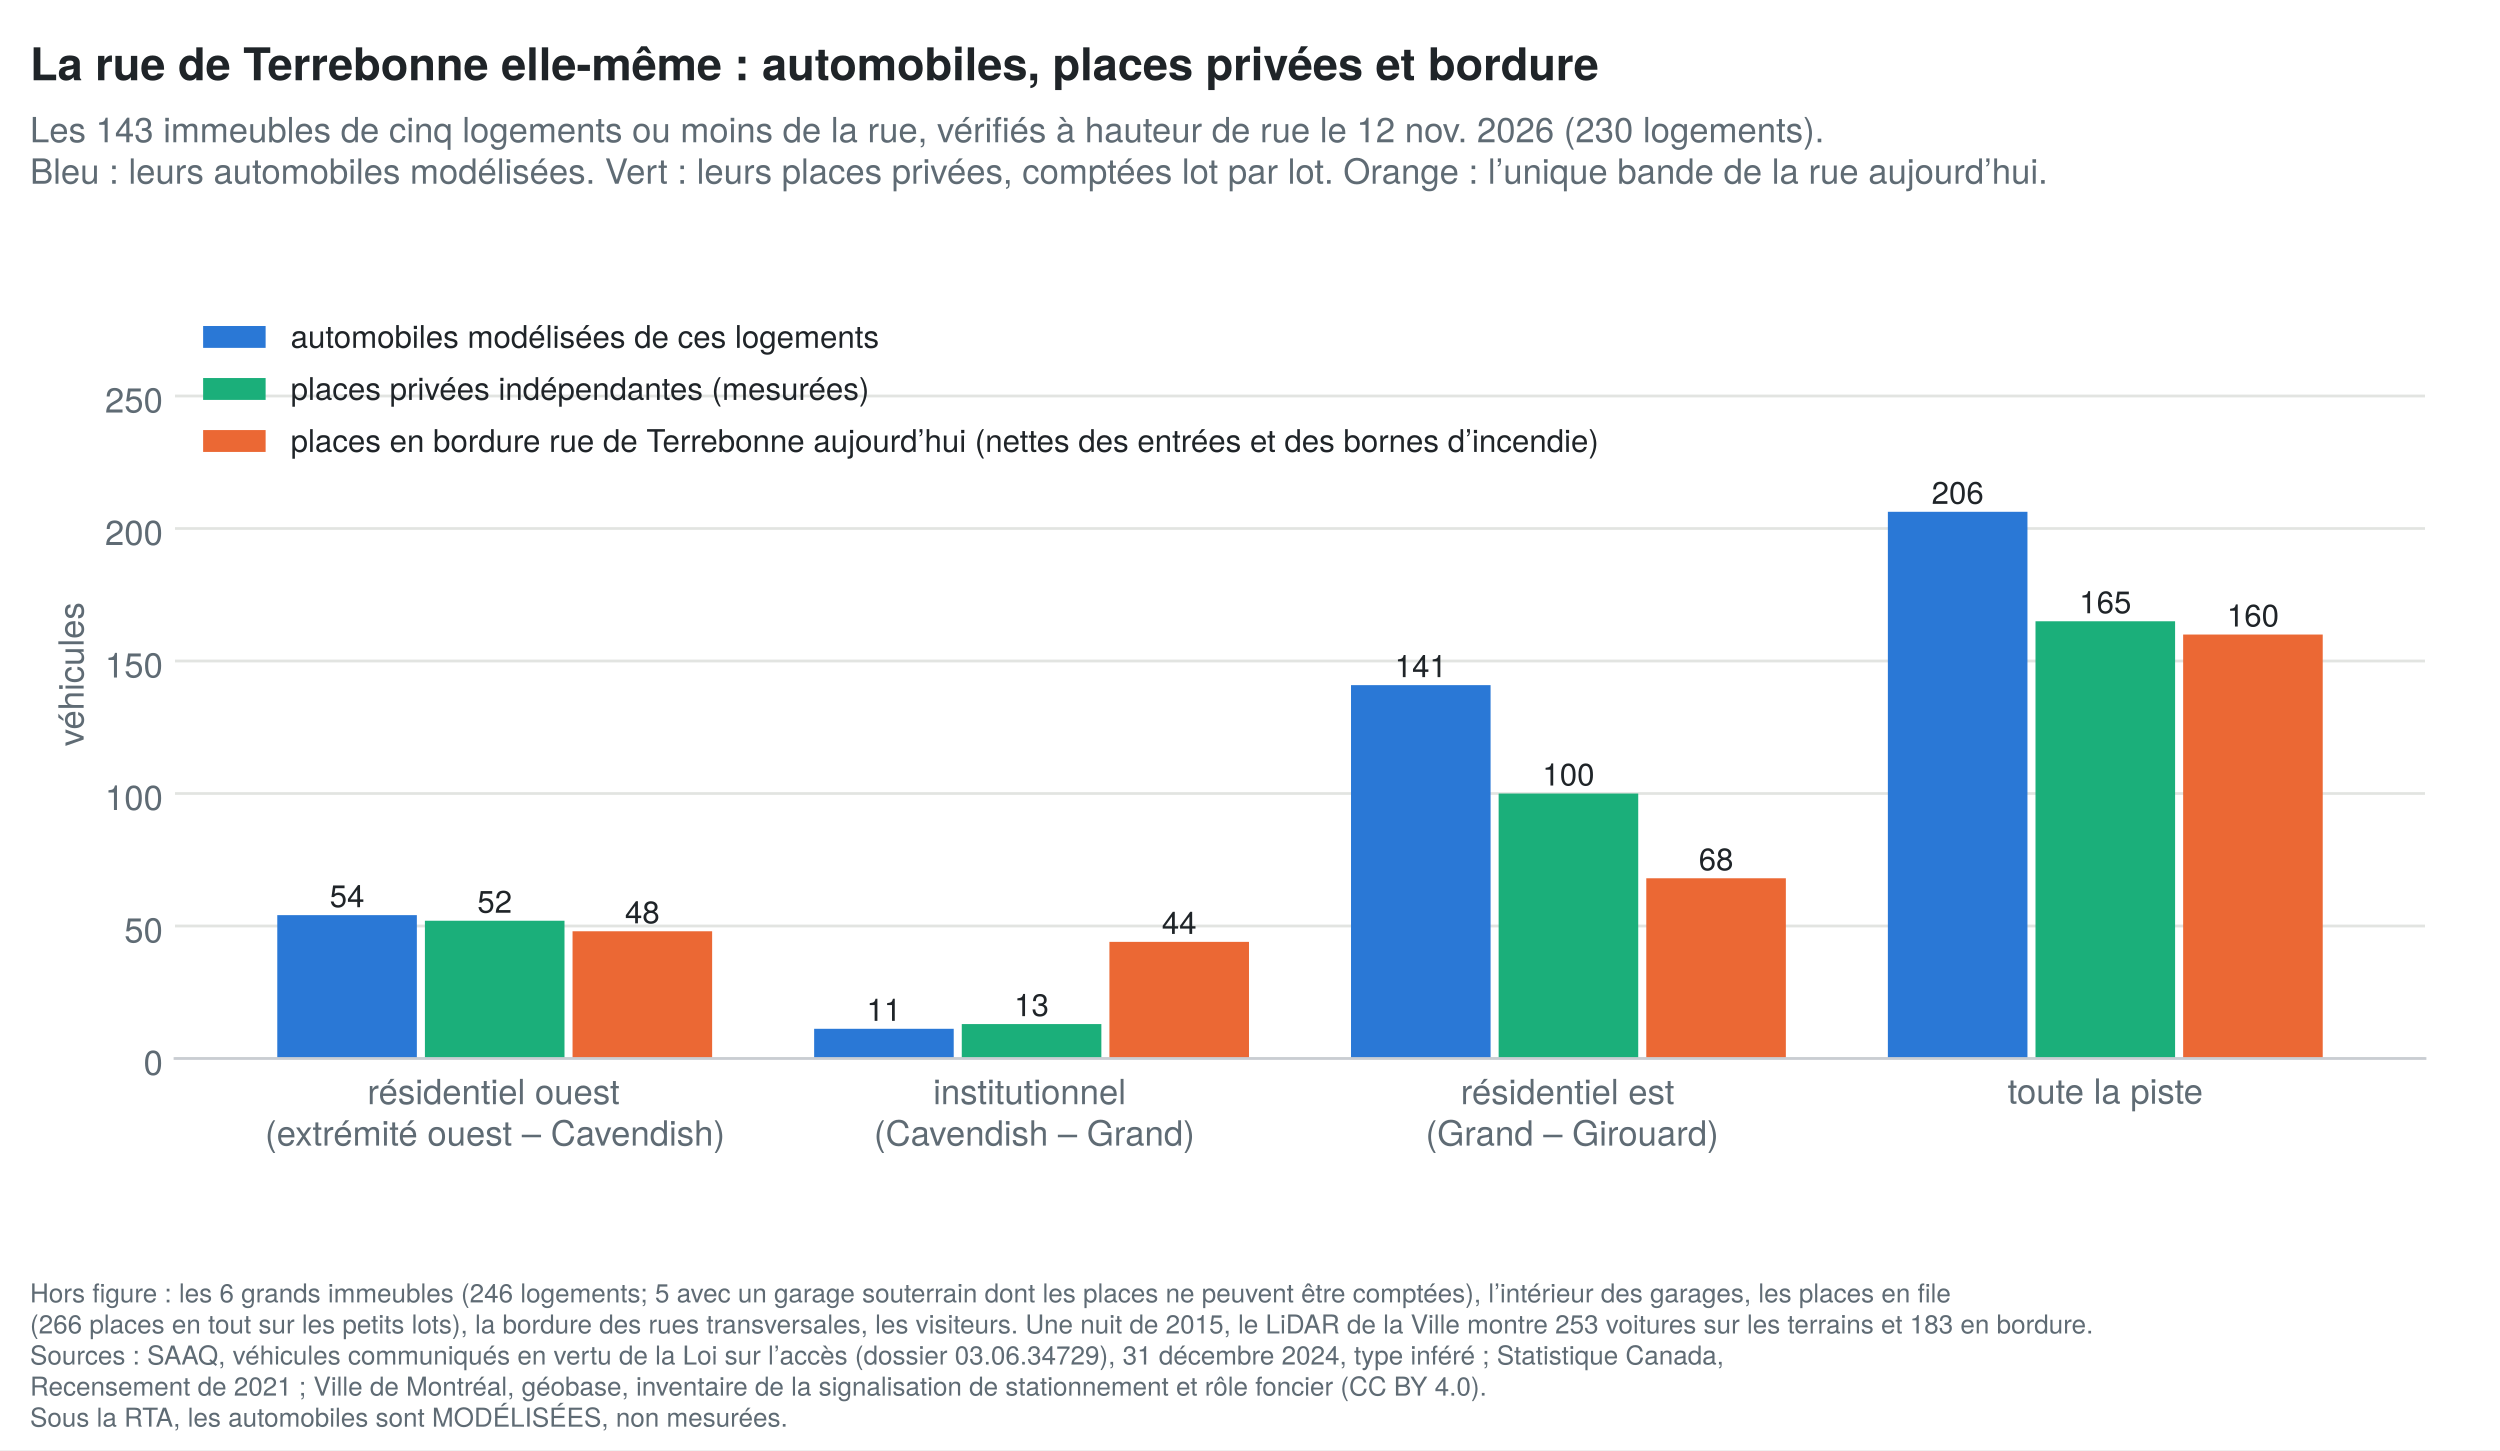
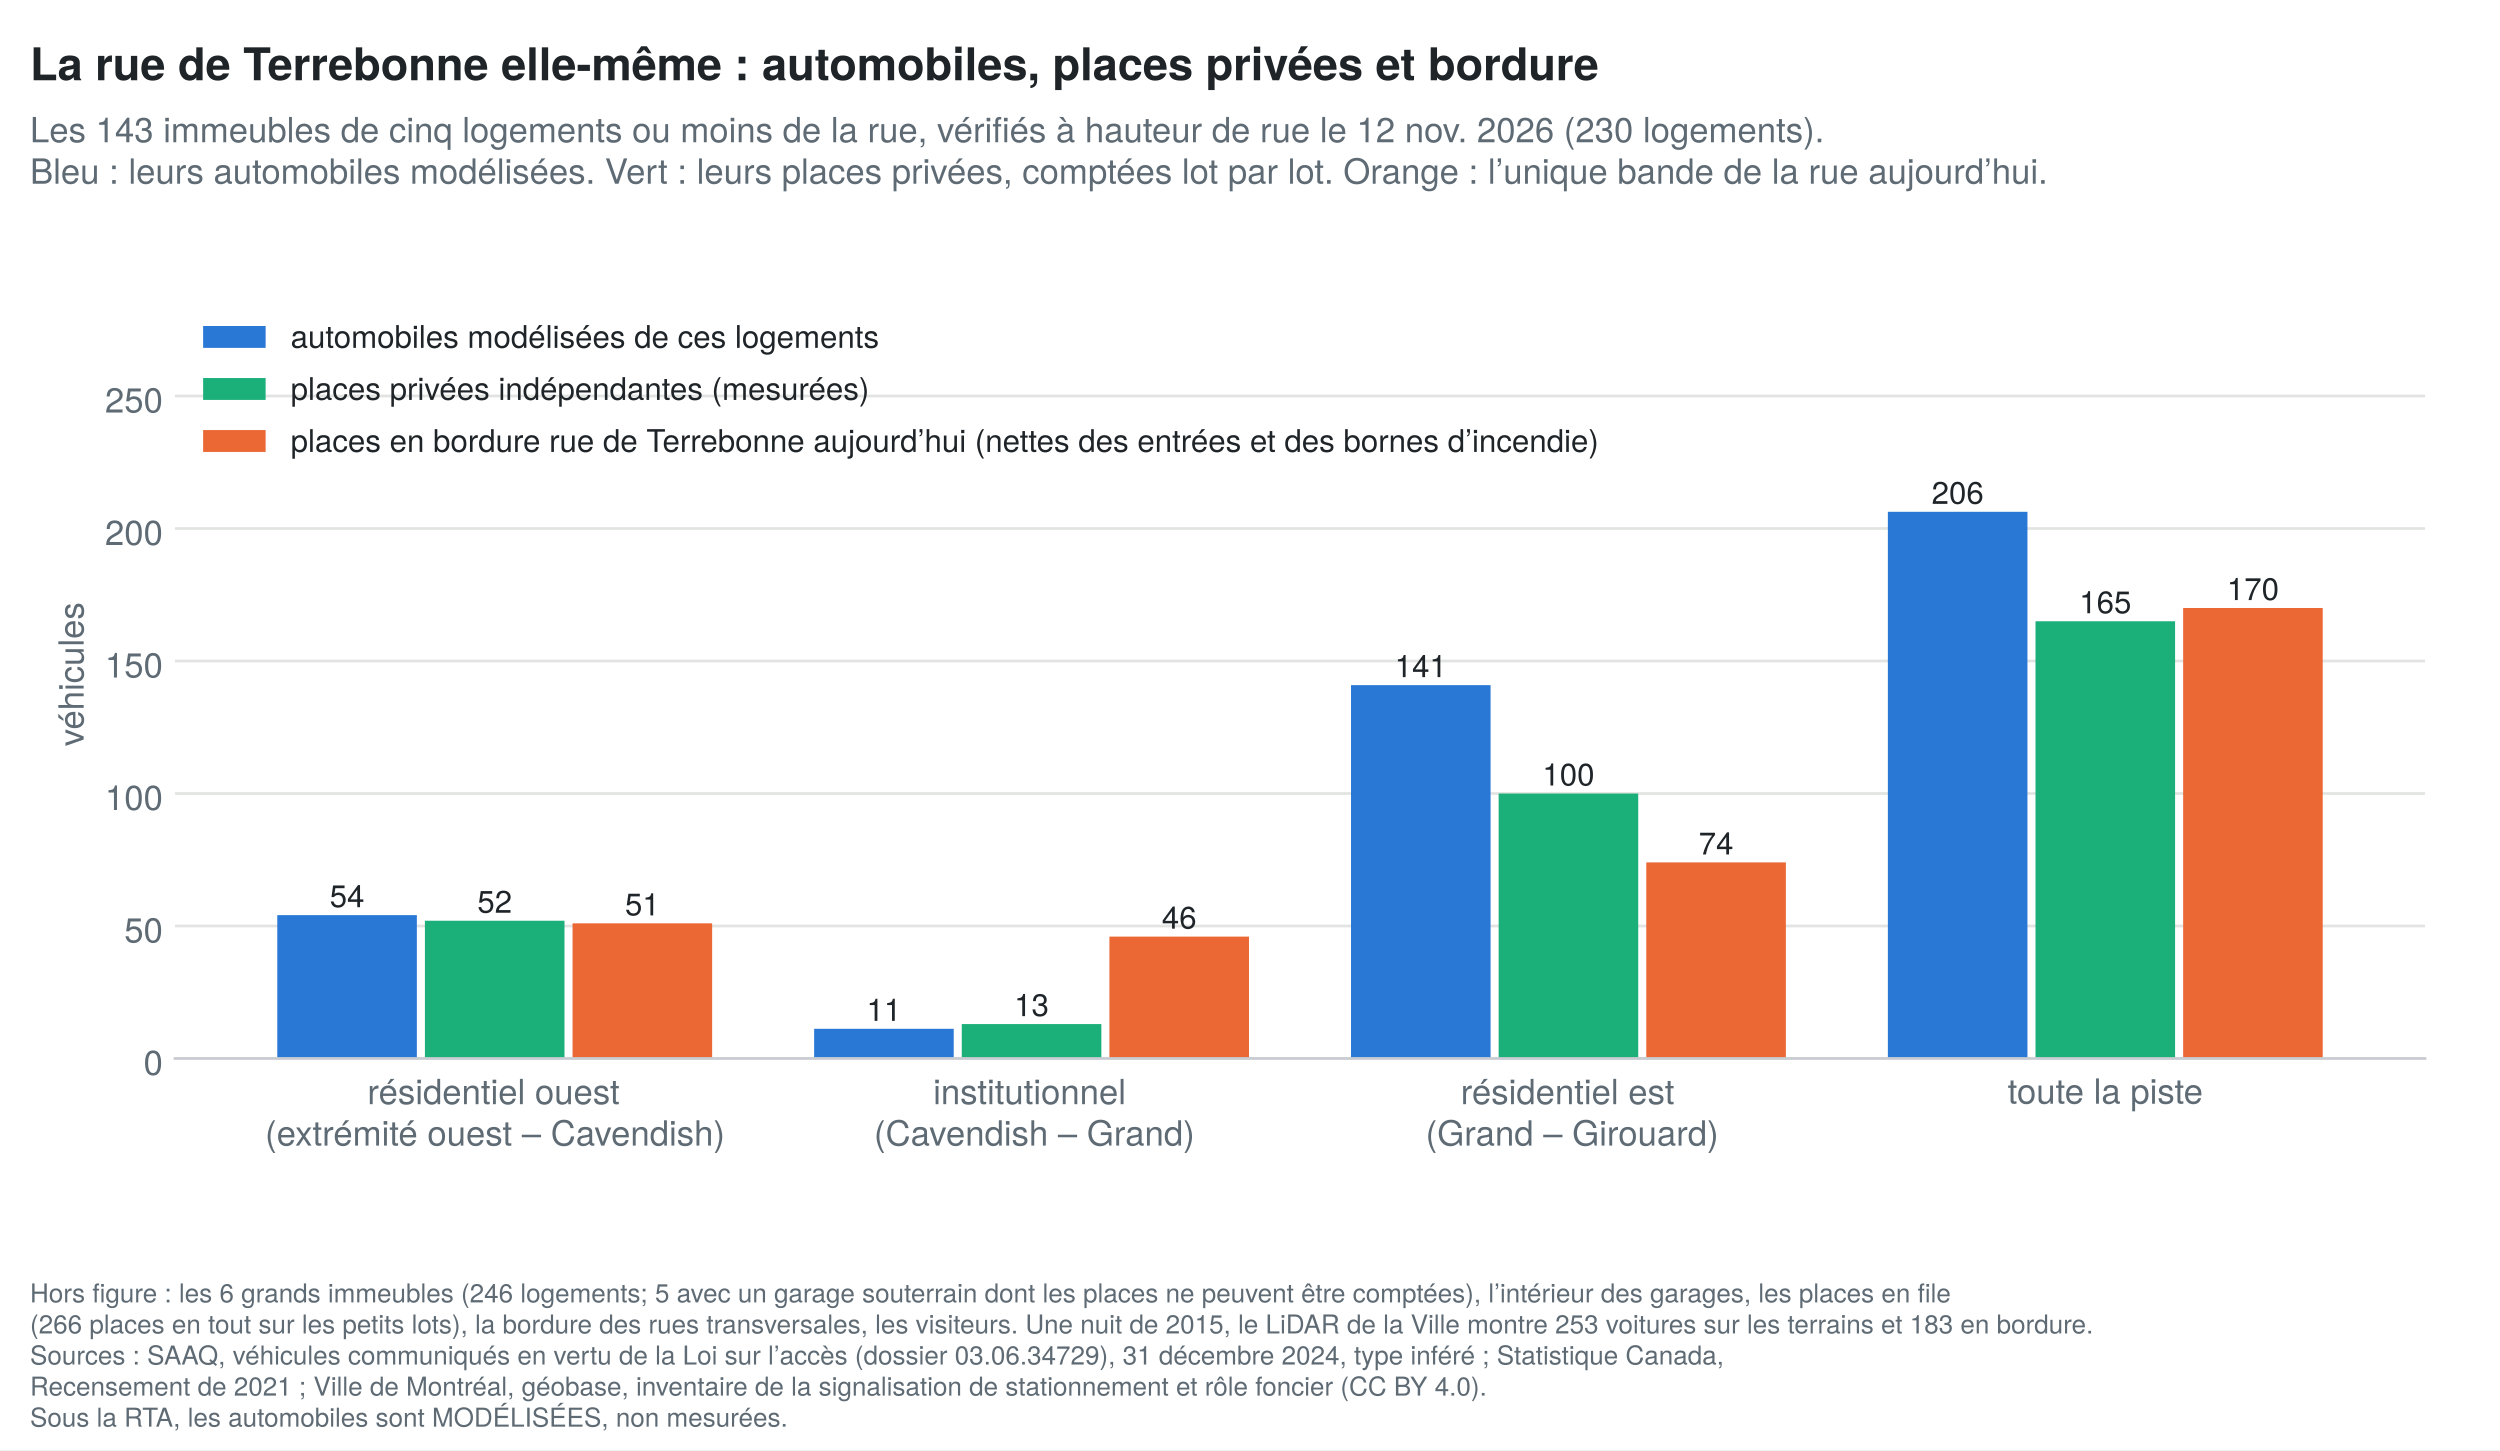
<svg xmlns="http://www.w3.org/2000/svg" width="720pt" height="417.6pt" viewBox="0 0 720 417.6" version="1.1">
  <defs>
    <style type="text/css">*{stroke-linejoin: round; stroke-linecap: butt}</style>
  </defs>
  <g id="figure_1">
    <g id="patch_1">
      <path d="M 0 417.6  L 720 417.6  L 720 0  L 0 0  z " style="fill: #ffffff" />
    </g>
    <g id="axes_1">
      <g id="patch_2">
        <path d="M 50.4 304.848  L 698.4 304.848  L 698.4 83.52  L 50.4 83.52  z " style="fill: #ffffff" />
      </g>
      <g id="matplotlib.axis_1">
        <g id="xtick_1">
          <g id="line2d_1" />
          <g id="text_1">
            <text style="font-size: 10px; font-family: 'Helvetica Neue'; fill: #5f6b74" transform="translate(105.8041 318.008)">résidentiel ouest</text>
            <text style="font-size: 10px; font-family: 'Helvetica Neue'; fill: #5f6b74" transform="translate(76.35413 329.938)">(extrémité ouest – Cavendish)</text>
          </g>
        </g>
        <g id="xtick_2">
          <g id="line2d_2" />
          <g id="text_2">
            <text style="font-size: 10px; font-family: 'Helvetica Neue'; fill: #5f6b74" transform="translate(268.7516 318.008)">institutionnel</text>
            <text style="font-size: 10px; font-family: 'Helvetica Neue'; fill: #5f6b74" transform="translate(251.7165 329.938)">(Cavendish – Grand)</text>
          </g>
        </g>
        <g id="xtick_3">
          <g id="line2d_3" />
          <g id="text_3">
            <text style="font-size: 10px; font-family: 'Helvetica Neue'; fill: #5f6b74" transform="translate(420.6882 318.008)">résidentiel est</text>
            <text style="font-size: 10px; font-family: 'Helvetica Neue'; fill: #5f6b74" transform="translate(410.5929 329.938)">(Grand – Girouard)</text>
          </g>
        </g>
        <g id="xtick_4">
          <g id="line2d_4" />
          <g id="text_4">
            <text style="font-size: 10px; font-family: 'Helvetica Neue'; text-anchor: middle; fill: #5f6b74" x="606.326" y="317.868" transform="rotate(-0 606.3256 317.868)">toute la piste</text>
          </g>
        </g>
      </g>
      <g id="matplotlib.axis_2">
        <g id="ytick_1">
          <g id="line2d_5">
-             <path d="M 50.4 304.848  L 698.4 304.848  " clip-path="url(#p068d340dbf)" style="fill: none; stroke: #e2e4e1; stroke-width: 0.8; stroke-linecap: square" />
+             <path d="M 50.4 304.848  L 698.4 304.848  " clip-path="url(#p207fac8793)" style="fill: none; stroke: #e2e4e1; stroke-width: 0.8; stroke-linecap: square" />
          </g>
          <g id="line2d_6" />
          <g id="text_5">
            <text style="font-size: 10px; font-family: 'Helvetica Neue'; text-anchor: end; fill: #5f6b74" x="46.9" y="309.608" transform="rotate(-0 46.9 309.608)">0</text>
          </g>
        </g>
        <g id="ytick_2">
          <g id="line2d_7">
-             <path d="M 50.4 266.688  L 698.4 266.688  " clip-path="url(#p068d340dbf)" style="fill: none; stroke: #e2e4e1; stroke-width: 0.8; stroke-linecap: square" />
+             <path d="M 50.4 266.688  L 698.4 266.688  " clip-path="url(#p207fac8793)" style="fill: none; stroke: #e2e4e1; stroke-width: 0.8; stroke-linecap: square" />
          </g>
          <g id="line2d_8" />
          <g id="text_6">
            <text style="font-size: 10px; font-family: 'Helvetica Neue'; text-anchor: end; fill: #5f6b74" x="46.9" y="271.448" transform="rotate(-0 46.9 271.448)">50</text>
          </g>
        </g>
        <g id="ytick_3">
          <g id="line2d_9">
-             <path d="M 50.4 228.528  L 698.4 228.528  " clip-path="url(#p068d340dbf)" style="fill: none; stroke: #e2e4e1; stroke-width: 0.8; stroke-linecap: square" />
+             <path d="M 50.4 228.528  L 698.4 228.528  " clip-path="url(#p207fac8793)" style="fill: none; stroke: #e2e4e1; stroke-width: 0.8; stroke-linecap: square" />
          </g>
          <g id="line2d_10" />
          <g id="text_7">
            <text style="font-size: 10px; font-family: 'Helvetica Neue'; text-anchor: end; fill: #5f6b74" x="46.9" y="233.288" transform="rotate(-0 46.9 233.288)">100</text>
          </g>
        </g>
        <g id="ytick_4">
          <g id="line2d_11">
-             <path d="M 50.4 190.368  L 698.4 190.368  " clip-path="url(#p068d340dbf)" style="fill: none; stroke: #e2e4e1; stroke-width: 0.8; stroke-linecap: square" />
+             <path d="M 50.4 190.368  L 698.4 190.368  " clip-path="url(#p207fac8793)" style="fill: none; stroke: #e2e4e1; stroke-width: 0.8; stroke-linecap: square" />
          </g>
          <g id="line2d_12" />
          <g id="text_8">
            <text style="font-size: 10px; font-family: 'Helvetica Neue'; text-anchor: end; fill: #5f6b74" x="46.9" y="195.128" transform="rotate(-0 46.9 195.128)">150</text>
          </g>
        </g>
        <g id="ytick_5">
          <g id="line2d_13">
-             <path d="M 50.4 152.208  L 698.4 152.208  " clip-path="url(#p068d340dbf)" style="fill: none; stroke: #e2e4e1; stroke-width: 0.8; stroke-linecap: square" />
+             <path d="M 50.4 152.208  L 698.4 152.208  " clip-path="url(#p207fac8793)" style="fill: none; stroke: #e2e4e1; stroke-width: 0.8; stroke-linecap: square" />
          </g>
          <g id="line2d_14" />
          <g id="text_9">
            <text style="font-size: 10px; font-family: 'Helvetica Neue'; text-anchor: end; fill: #5f6b74" x="46.9" y="156.968" transform="rotate(-0 46.9 156.968)">200</text>
          </g>
        </g>
        <g id="ytick_6">
          <g id="line2d_15">
-             <path d="M 50.4 114.048  L 698.4 114.048  " clip-path="url(#p068d340dbf)" style="fill: none; stroke: #e2e4e1; stroke-width: 0.8; stroke-linecap: square" />
+             <path d="M 50.4 114.048  L 698.4 114.048  " clip-path="url(#p207fac8793)" style="fill: none; stroke: #e2e4e1; stroke-width: 0.8; stroke-linecap: square" />
          </g>
          <g id="line2d_16" />
          <g id="text_10">
            <text style="font-size: 10px; font-family: 'Helvetica Neue'; text-anchor: end; fill: #5f6b74" x="46.9" y="118.808" transform="rotate(-0 46.9 118.808)">250</text>
          </g>
        </g>
        <g id="text_11">
          <text style="font-size: 10px; font-family: 'Helvetica Neue'; text-anchor: middle; fill: #5f6b74" x="24.092" y="194.184" transform="rotate(-90 24.09188 194.184)">véhicules</text>
        </g>
      </g>
      <g id="patch_3">
-         <path d="M 79.855 304.848  L 120.055 304.848  L 120.055 263.559  L 79.855 263.559  z " clip-path="url(#p068d340dbf)" style="fill: #2a78d6" />
+         <path d="M 79.855 304.848  L 120.055 304.848  L 120.055 263.559  L 79.855 263.559  z " clip-path="url(#p207fac8793)" style="fill: #2a78d6" />
      </g>
      <g id="patch_4">
-         <path d="M 234.472 304.848  L 274.672 304.848  L 274.672 296.3  L 234.472 296.3  z " clip-path="url(#p068d340dbf)" style="fill: #2a78d6" />
+         <path d="M 234.472 304.848  L 274.672 304.848  L 274.672 296.3  L 234.472 296.3  z " clip-path="url(#p207fac8793)" style="fill: #2a78d6" />
      </g>
      <g id="patch_5">
-         <path d="M 389.089 304.848  L 429.289 304.848  L 429.289 197.313  L 389.089 197.313  z " clip-path="url(#p068d340dbf)" style="fill: #2a78d6" />
+         <path d="M 389.089 304.848  L 429.289 304.848  L 429.289 197.313  L 389.089 197.313  z " clip-path="url(#p207fac8793)" style="fill: #2a78d6" />
      </g>
      <g id="patch_6">
-         <path d="M 543.706 304.848  L 583.906 304.848  L 583.906 147.4  L 543.706 147.4  z " clip-path="url(#p068d340dbf)" style="fill: #2a78d6" />
+         <path d="M 543.706 304.848  L 583.906 304.848  L 583.906 147.4  L 543.706 147.4  z " clip-path="url(#p207fac8793)" style="fill: #2a78d6" />
      </g>
      <g id="patch_7">
-         <path d="M 122.374 304.848  L 162.575 304.848  L 162.575 265.162  L 122.374 265.162  z " clip-path="url(#p068d340dbf)" style="fill: #1baf7a" />
+         <path d="M 122.374 304.848  L 162.575 304.848  L 162.575 265.162  L 122.374 265.162  z " clip-path="url(#p207fac8793)" style="fill: #1baf7a" />
      </g>
      <g id="patch_8">
-         <path d="M 276.991 304.848  L 317.192 304.848  L 317.192 294.926  L 276.991 294.926  z " clip-path="url(#p068d340dbf)" style="fill: #1baf7a" />
+         <path d="M 276.991 304.848  L 317.192 304.848  L 317.192 294.926  L 276.991 294.926  z " clip-path="url(#p207fac8793)" style="fill: #1baf7a" />
      </g>
      <g id="patch_9">
-         <path d="M 431.608 304.848  L 471.809 304.848  L 471.809 228.528  L 431.608 228.528  z " clip-path="url(#p068d340dbf)" style="fill: #1baf7a" />
+         <path d="M 431.608 304.848  L 471.809 304.848  L 471.809 228.528  L 431.608 228.528  z " clip-path="url(#p207fac8793)" style="fill: #1baf7a" />
      </g>
      <g id="patch_10">
-         <path d="M 586.225 304.848  L 626.426 304.848  L 626.426 178.92  L 586.225 178.92  z " clip-path="url(#p068d340dbf)" style="fill: #1baf7a" />
+         <path d="M 586.225 304.848  L 626.426 304.848  L 626.426 178.92  L 586.225 178.92  z " clip-path="url(#p207fac8793)" style="fill: #1baf7a" />
      </g>
      <g id="patch_11">
-         <path d="M 164.894 304.848  L 205.094 304.848  L 205.094 268.214  L 164.894 268.214  z " clip-path="url(#p068d340dbf)" style="fill: #eb6834" />
+         <path d="M 164.894 304.848  L 205.094 304.848  L 205.094 265.925  L 164.894 265.925  z " clip-path="url(#p207fac8793)" style="fill: #eb6834" />
      </g>
      <g id="patch_12">
-         <path d="M 319.511 304.848  L 359.711 304.848  L 359.711 271.267  L 319.511 271.267  z " clip-path="url(#p068d340dbf)" style="fill: #eb6834" />
+         <path d="M 319.511 304.848  L 359.711 304.848  L 359.711 269.741  L 319.511 269.741  z " clip-path="url(#p207fac8793)" style="fill: #eb6834" />
      </g>
      <g id="patch_13">
-         <path d="M 474.128 304.848  L 514.328 304.848  L 514.328 252.95  L 474.128 252.95  z " clip-path="url(#p068d340dbf)" style="fill: #eb6834" />
+         <path d="M 474.128 304.848  L 514.328 304.848  L 514.328 248.371  L 474.128 248.371  z " clip-path="url(#p207fac8793)" style="fill: #eb6834" />
      </g>
      <g id="patch_14">
-         <path d="M 628.745 304.848  L 668.945 304.848  L 668.945 182.736  L 628.745 182.736  z " clip-path="url(#p068d340dbf)" style="fill: #eb6834" />
+         <path d="M 628.745 304.848  L 668.945 304.848  L 668.945 175.104  L 628.745 175.104  z " clip-path="url(#p207fac8793)" style="fill: #eb6834" />
      </g>
      <g id="patch_15">
        <path d="M 50.4 304.848  L 698.4 304.848  " style="fill: none; stroke: #c9cdd2; stroke-width: 0.8; stroke-linejoin: miter; stroke-linecap: square" />
      </g>
      <g id="text_12">
        <text style="font-size: 9px; font-family: 'Helvetica Neue'; text-anchor: middle; fill: #1f2428" x="99.955" y="261.269" transform="rotate(-0 99.95476 261.2693)">54</text>
      </g>
      <g id="text_13">
        <text style="font-size: 9px; font-family: 'Helvetica Neue'; text-anchor: middle; fill: #1f2428" x="254.572" y="294.011" transform="rotate(-0 254.5718 294.0106)">11</text>
      </g>
      <g id="text_14">
        <text style="font-size: 9px; font-family: 'Helvetica Neue'; text-anchor: middle; fill: #1f2428" x="409.189" y="195.024" transform="rotate(-0 409.1888 195.0235)">141</text>
      </g>
      <g id="text_15">
        <text style="font-size: 9px; font-family: 'Helvetica Neue'; text-anchor: middle; fill: #1f2428" x="563.806" y="145.11" transform="rotate(-0 563.8059 145.1102)">206</text>
      </g>
      <g id="text_16">
        <text style="font-size: 9px; font-family: 'Helvetica Neue'; text-anchor: middle; fill: #1f2428" x="142.474" y="262.872" transform="rotate(-0 142.4744 262.872)">52</text>
      </g>
      <g id="text_17">
        <text style="font-size: 9px; font-family: 'Helvetica Neue'; text-anchor: middle; fill: #1f2428" x="297.091" y="292.637" transform="rotate(-0 297.0915 292.6368)">13</text>
      </g>
      <g id="text_18">
        <text style="font-size: 9px; font-family: 'Helvetica Neue'; text-anchor: middle; fill: #1f2428" x="451.709" y="226.238" transform="rotate(-0 451.7085 226.2384)">100</text>
      </g>
      <g id="text_19">
        <text style="font-size: 9px; font-family: 'Helvetica Neue'; text-anchor: middle; fill: #1f2428" x="606.326" y="176.63" transform="rotate(-0 606.3256 176.6304)">165</text>
      </g>
      <g id="text_20">
-         <text style="font-size: 9px; font-family: 'Helvetica Neue'; text-anchor: middle; fill: #1f2428" x="184.994" y="265.925" transform="rotate(-0 184.9941 265.9248)">48</text>
+         <text style="font-size: 9px; font-family: 'Helvetica Neue'; text-anchor: middle; fill: #1f2428" x="184.994" y="263.635" transform="rotate(-0 184.9941 263.6352)">51</text>
      </g>
      <g id="text_21">
-         <text style="font-size: 9px; font-family: 'Helvetica Neue'; text-anchor: middle; fill: #1f2428" x="339.611" y="268.978" transform="rotate(-0 339.6112 268.9776)">44</text>
+         <text style="font-size: 9px; font-family: 'Helvetica Neue'; text-anchor: middle; fill: #1f2428" x="339.611" y="267.451" transform="rotate(-0 339.6112 267.4512)">46</text>
      </g>
      <g id="text_22">
-         <text style="font-size: 9px; font-family: 'Helvetica Neue'; text-anchor: middle; fill: #1f2428" x="494.228" y="250.661" transform="rotate(-0 494.2282 250.6608)">68</text>
+         <text style="font-size: 9px; font-family: 'Helvetica Neue'; text-anchor: middle; fill: #1f2428" x="494.228" y="246.082" transform="rotate(-0 494.2282 246.0816)">74</text>
      </g>
      <g id="text_23">
-         <text style="font-size: 9px; font-family: 'Helvetica Neue'; text-anchor: middle; fill: #1f2428" x="648.845" y="180.446" transform="rotate(-0 648.8452 180.4464)">160</text>
+         <text style="font-size: 9px; font-family: 'Helvetica Neue'; text-anchor: middle; fill: #1f2428" x="648.845" y="172.814" transform="rotate(-0 648.8452 172.8144)">170</text>
      </g>
      <g id="legend_1">
        <g id="patch_16">
          <path d="M 58.5 100.188  L 76.5 100.188  L 76.5 93.888  L 58.5 93.888  z " style="fill: #2a78d6" />
        </g>
        <g id="text_24">
          <text style="font-size: 9px; font-family: 'Helvetica Neue'; text-anchor: start; fill: #1f2428" x="83.7" y="100.188" transform="rotate(-0 83.7 100.188)">automobiles modélisées de ces logements</text>
        </g>
        <g id="patch_17">
          <path d="M 58.5 115.173  L 76.5 115.173  L 76.5 108.873  L 58.5 108.873  z " style="fill: #1baf7a" />
        </g>
        <g id="text_25">
          <text style="font-size: 9px; font-family: 'Helvetica Neue'; text-anchor: start; fill: #1f2428" x="83.7" y="115.173" transform="rotate(-0 83.7 115.173)">places privées indépendantes (mesurées)</text>
        </g>
        <g id="patch_18">
          <path d="M 58.5 130.158  L 76.5 130.158  L 76.5 123.858  L 58.5 123.858  z " style="fill: #eb6834" />
        </g>
        <g id="text_26">
          <text style="font-size: 9px; font-family: 'Helvetica Neue'; text-anchor: start; fill: #1f2428" x="83.7" y="130.158" transform="rotate(-0 83.7 130.158)">places en bordure rue de Terrebonne aujourd’hui (nettes des entrées et des bornes d’incendie)</text>
        </g>
      </g>
    </g>
    <g id="text_27">
      <text style="font-weight: 700; font-size: 13px; font-family: 'Helvetica Neue'; text-anchor: start; fill: #1f2428" x="8.64" y="23.115" transform="rotate(-0 8.64 23.115)">La rue de Terrebonne elle-même : automobiles, places privées et bordure</text>
    </g>
    <g id="text_28">
      <text style="font-size: 10px; font-family: 'Helvetica Neue'; fill: #5f6b74" transform="translate(8.64 40.98)">Les 143 immeubles de cinq logements ou moins de la rue, vérifiés à hauteur de rue le 12 nov. 2026 (230 logements).</text>
      <text style="font-size: 10px; font-family: 'Helvetica Neue'; fill: #5f6b74" transform="translate(8.64 52.91)">Bleu : leurs automobiles modélisées. Vert : leurs places privées, comptées lot par lot. Orange : l’unique bande de la rue aujourd’hui.</text>
    </g>
    <g id="text_29">
      <text style="font-size: 7.5px; font-family: 'Helvetica Neue'; fill: #5f6b74" transform="translate(8.64 375.0963)">Hors figure : les 6 grands immeubles (246 logements; 5 avec un garage souterrain dont les places ne peuvent être comptées), l’intérieur des garages, les places en file</text>
      <text style="font-size: 7.5px; font-family: 'Helvetica Neue'; fill: #5f6b74" transform="translate(8.64 384.0438)">(266 places en tout sur les petits lots), la bordure des rues transversales, les visiteurs. Une nuit de 2015, le LiDAR de la Ville montre 253 voitures sur les terrains et 183 en bordure.</text>
      <text style="font-size: 7.5px; font-family: 'Helvetica Neue'; fill: #5f6b74" transform="translate(8.64 392.9913)">Sources : SAAQ, véhicules communiqués en vertu de la Loi sur l’accès (dossier 03.06.34729), 31 décembre 2024, type inféré ; Statistique Canada,</text>
      <text style="font-size: 7.5px; font-family: 'Helvetica Neue'; fill: #5f6b74" transform="translate(8.64 401.9388)">Recensement de 2021 ; Ville de Montréal, géobase, inventaire de la signalisation de stationnement et rôle foncier (CC BY 4.0).</text>
      <text style="font-size: 7.5px; font-family: 'Helvetica Neue'; fill: #5f6b74" transform="translate(8.64 410.8863)">Sous la RTA, les automobiles sont MODÉLISÉES, non mesurées.</text>
    </g>
  </g>
  <defs>
-     <clipPath id="p068d340dbf">
+     <clipPath id="p207fac8793">
      <rect x="50.4" y="83.52" width="648" height="221.328" />
    </clipPath>
  </defs>
</svg>
